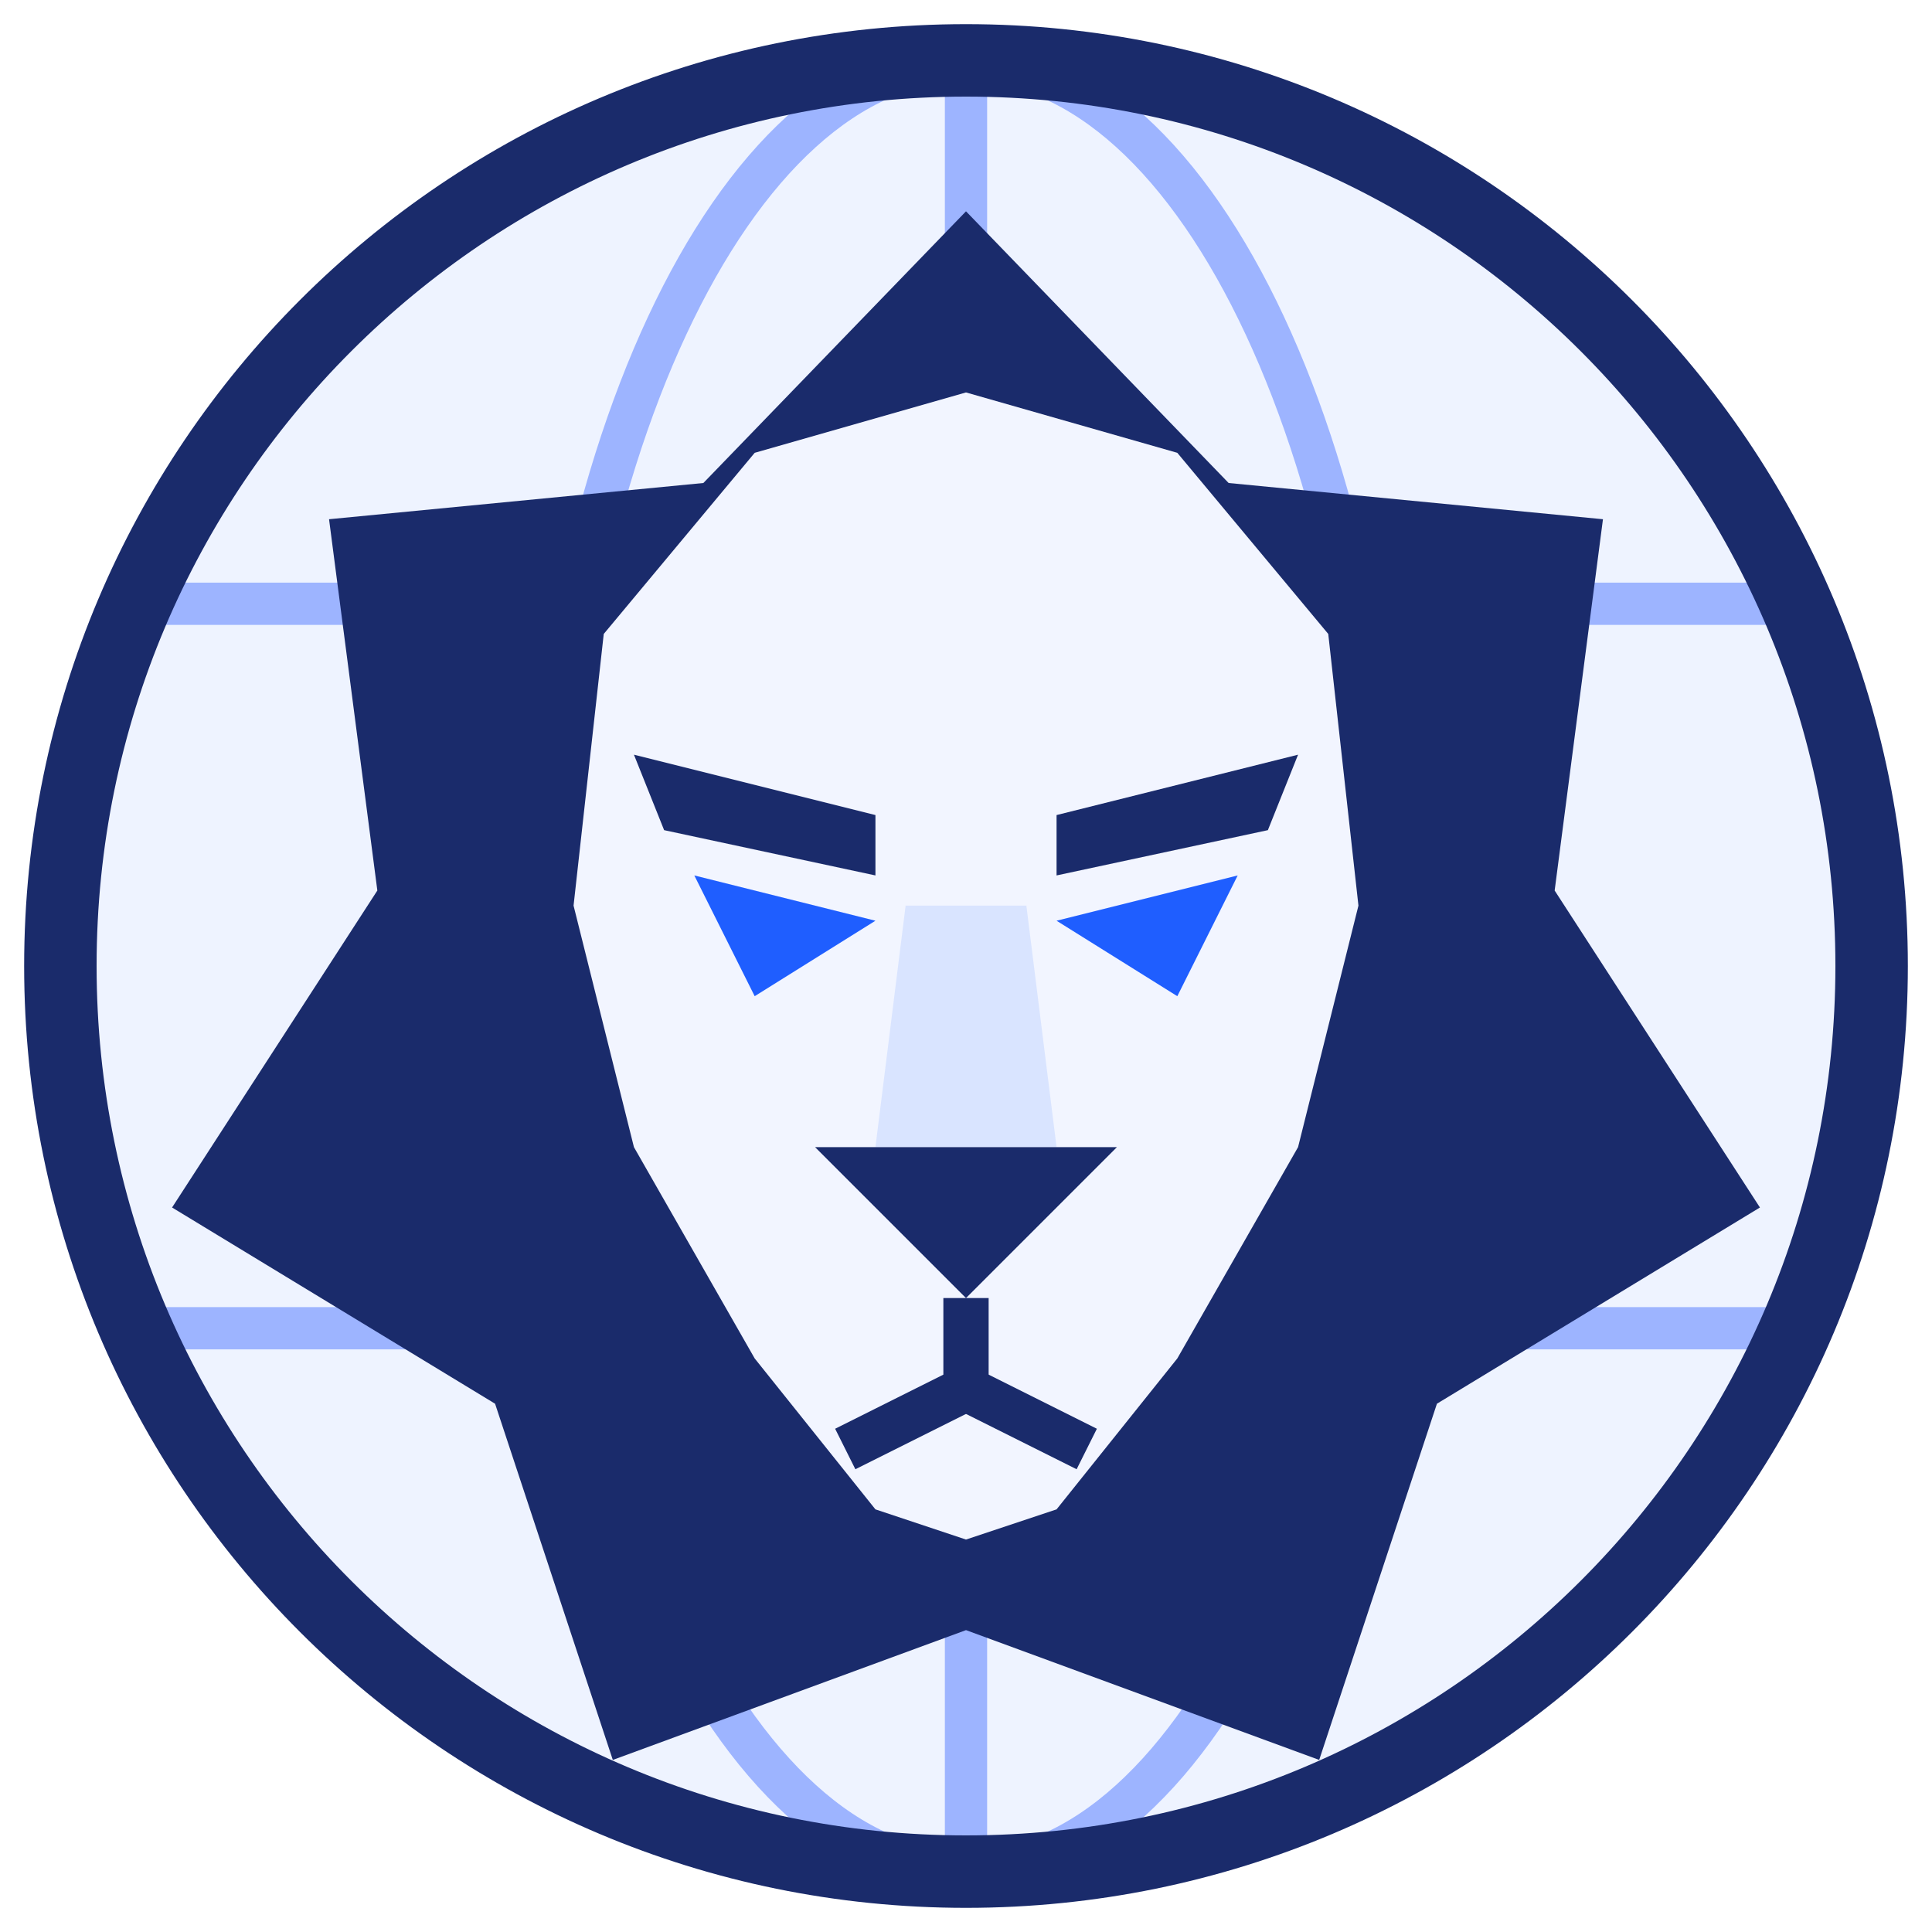
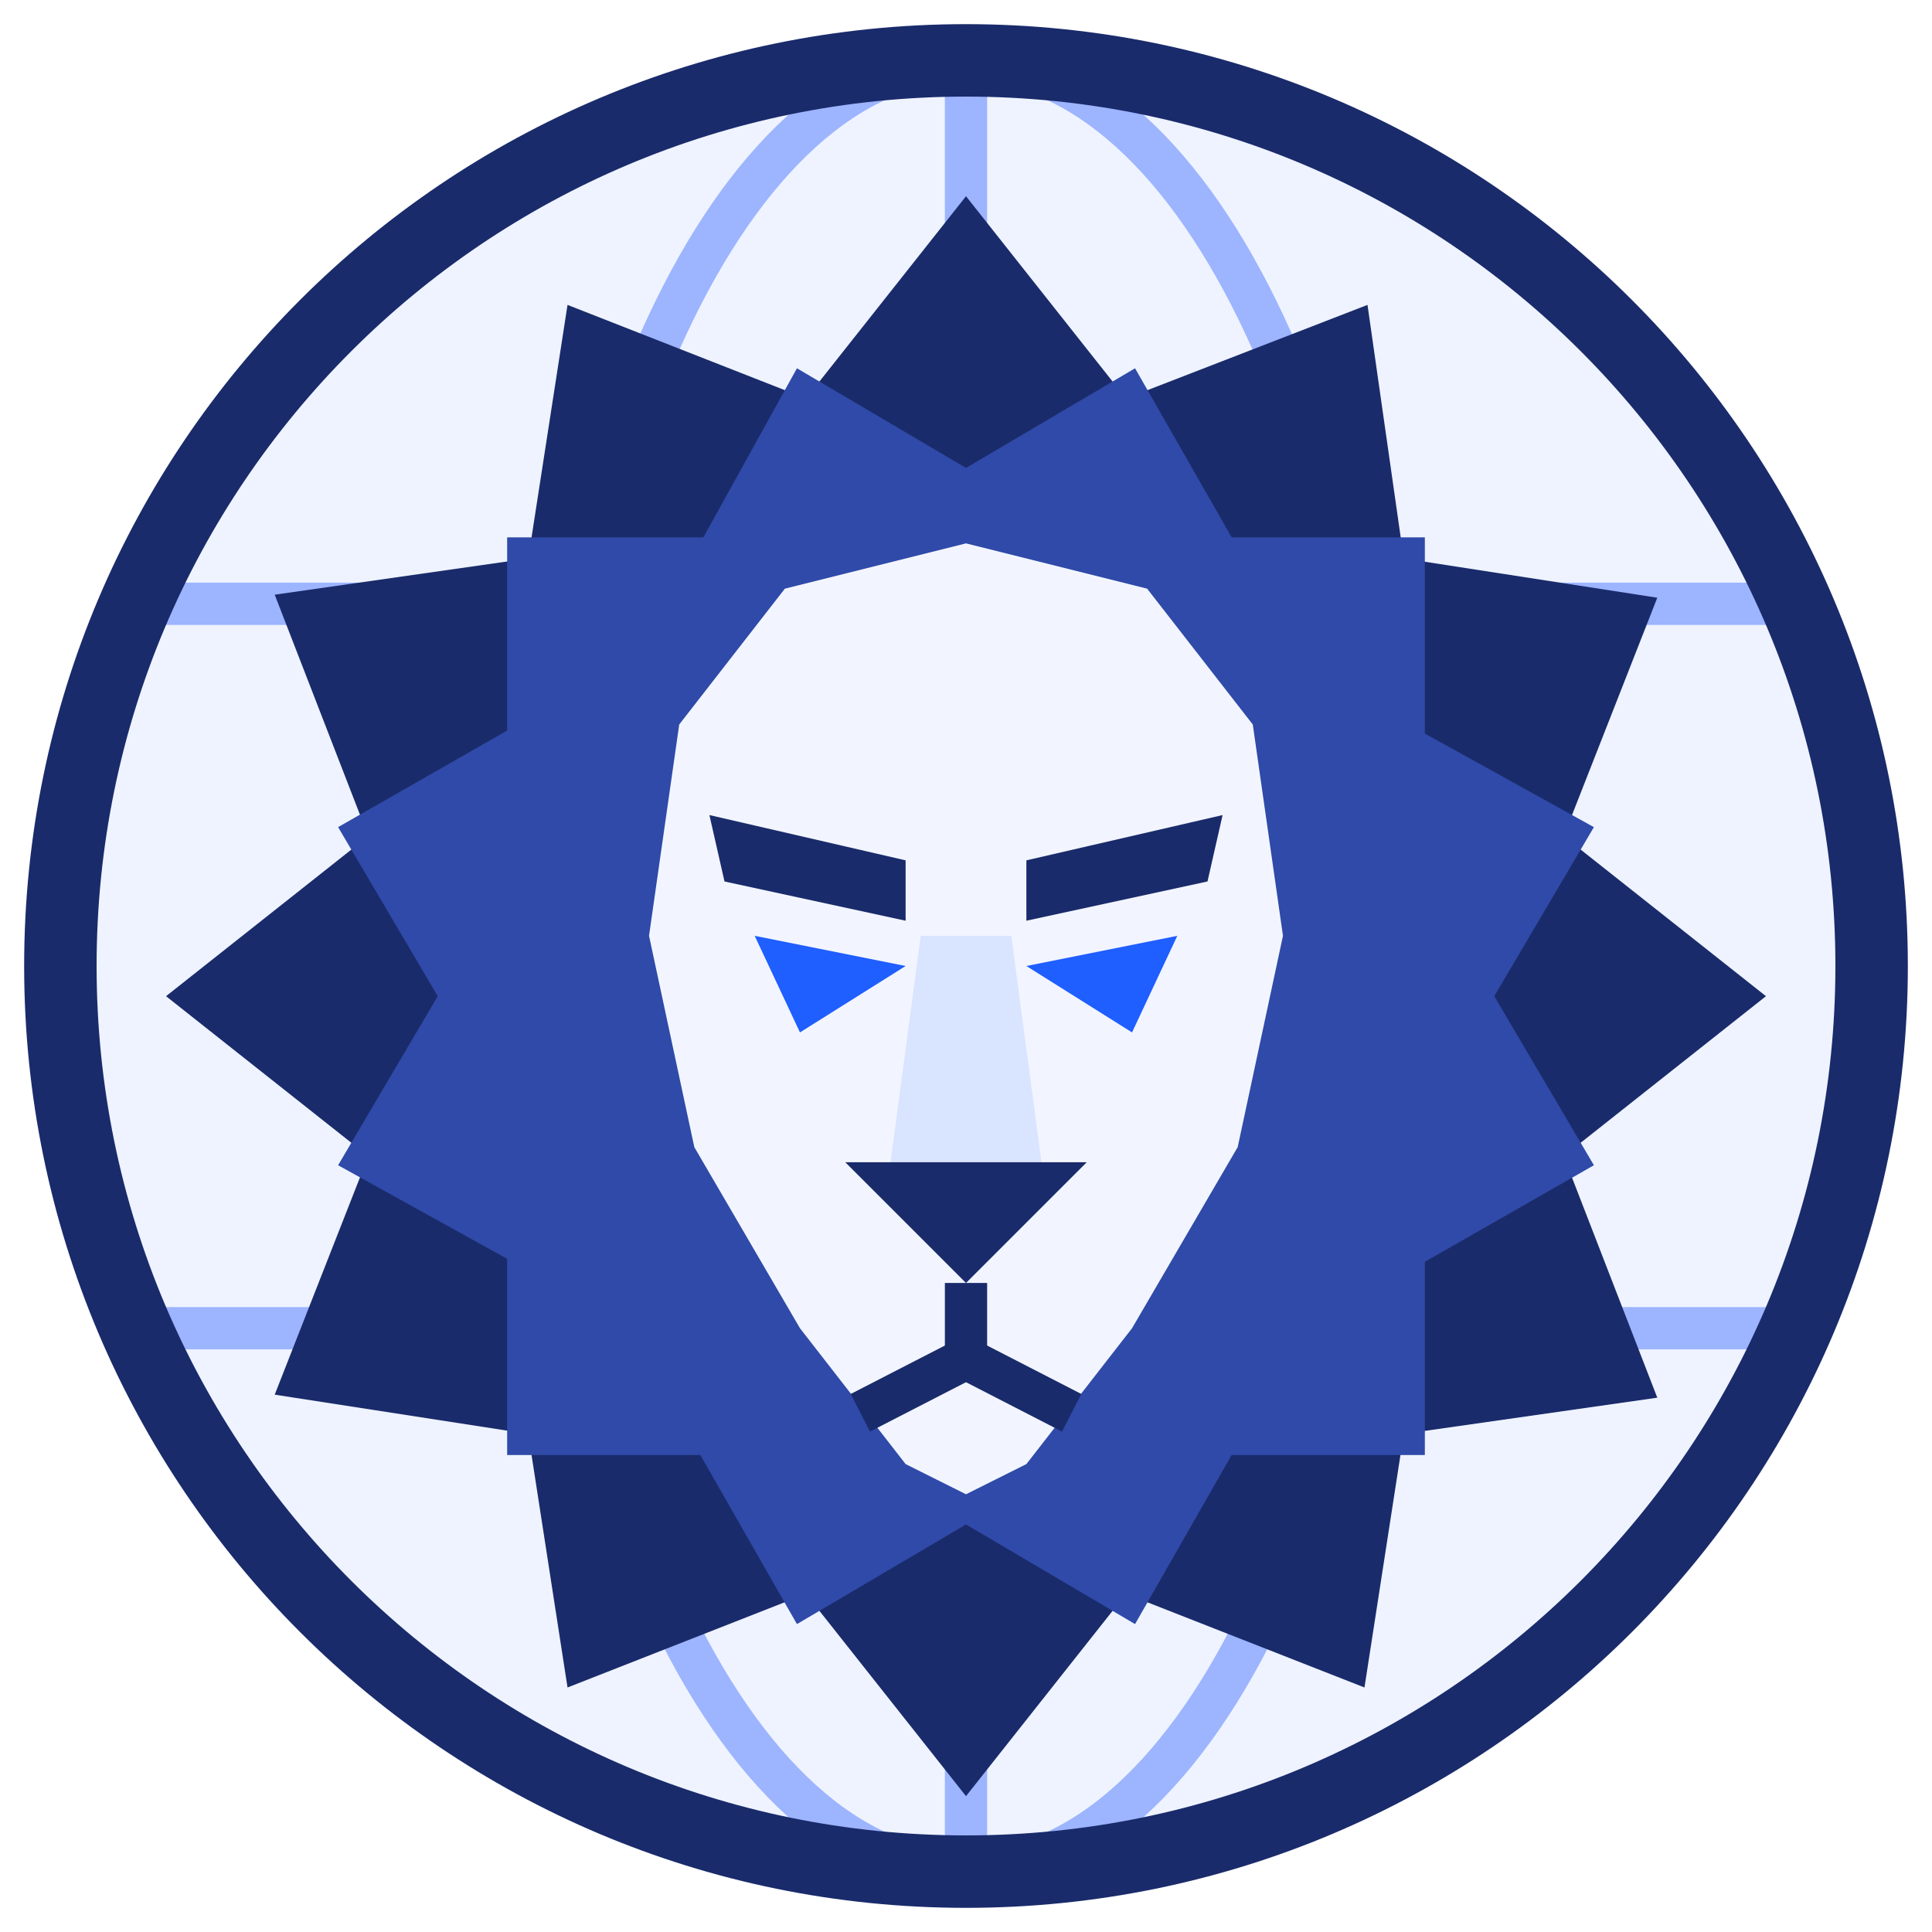
<svg xmlns="http://www.w3.org/2000/svg" viewBox="0 0 64 64" width="64" height="64">
  <defs>
    <clipPath id="c">
      <circle cx="32" cy="32" r="30" />
    </clipPath>
  </defs>
  <circle cx="32" cy="32" r="30" fill="#eef3ff" />
  <g clip-path="url(#c)" fill="none" stroke="#9db4ff" stroke-width="1.4">
    <ellipse cx="32" cy="32" rx="14" ry="30" />
    <line x1="32" y1="2" x2="32" y2="62" />
    <line x1="2" y1="20" x2="62" y2="20" />
    <line x1="2" y1="44" x2="62" y2="44" />
  </g>
  <circle cx="32" cy="32" r="30" fill="none" stroke="#1a2b6b" stroke-width="2.4" />
-   <polygon fill="#1a2b6b" points="32.0,7.0 23.3,16.0 10.9,17.2 12.5,29.5 5.7,40.0 16.4,46.5 20.3,58.3 32.0,54.0 43.7,58.3 47.6,46.5 58.3,40.0 51.5,29.5 53.1,17.2 40.7,16.0" />
-   <polygon fill="#f2f5ff" points="32.0,13.0 25.0,15.0 20.0,21.0 19.0,30.0 21.0,38.0 25.0,45.0 29.0,50.0 32.0,51.0 32.0,51.0 35.0,50.0 39.0,45.0 43.0,38.0 45.0,30.0 44.0,21.0 39.0,15.0 32.0,13.0" />
-   <polygon fill="#1a2b6b" points="21,25 29,27 29,29 22,27.5" />
-   <polygon fill="#1a2b6b" points="43,25 35,27 35,29 42,27.5" />
-   <polygon fill="#1f5eff" points="23,29 29,30.5 25,33" />
-   <polygon fill="#1f5eff" points="41,29 35,30.5 39,33" />
-   <polygon fill="#d9e4ff" points="30,30 34,30 35,38 29,38" />
-   <polygon fill="#1a2b6b" points="27,38 37,38 32,43" />
-   <polyline points="32,43 32,46 28,48" fill="none" stroke="#1a2b6b" stroke-width="1.5" stroke-linejoin="round" />
-   <polyline points="32,46 36,48" fill="none" stroke="#1a2b6b" stroke-width="1.5" />
+   <g clip-path="url(#c)">
+     <polygon fill="#1a2b6b" points="32.0,6.5 26.7,13.2 18.8,10.1 17.5,18.5 9.1,19.7 12.2,27.7 5.5,33.0 12.2,38.3 9.1,46.2 17.5,47.5 18.8,55.9 26.7,52.8 32.0,59.5 37.3,52.8 45.2,55.9 46.5,47.5 54.9,46.3 51.8,38.3 58.5,33.0 51.8,27.7 54.9,19.8 46.5,18.5 45.3,10.1 37.3,13.2" />
+     <polygon fill="#2f4aa8" points="26.4,12.2 23.3,17.8 16.8,17.8 16.8,24.2 11.2,27.4 14.5,33.0 11.2,38.6 16.8,41.7 16.8,48.2 23.2,48.2 26.4,53.8 32.0,50.5 37.6,53.8 40.8,48.2 47.2,48.2 47.2,41.8 52.8,38.6 49.5,33.0 52.8,27.4 47.2,24.3 47.2,17.8 40.8,17.8 37.6,12.2 32.0,15.5" />
+   </g>
+   <polygon fill="#f2f5ff" points="32.0,18.0 26.0,19.5 22.5,24.0 21.5,31.0 23.0,38.0 26.5,44.0 30.0,48.5 32.0,49.5 32.0,49.5 34.0,48.5 37.5,44.0 41.0,38.0 42.5,31.0 41.5,24.0 38.0,19.5 32.0,18.0" />
+   <polygon fill="#1a2b6b" points="23.5,27 30,28.5 30,30.5 24,29.2" />
+   <polygon fill="#1a2b6b" points="40.5,27 34,28.5 34,30.5 40,29.2" />
+   <polygon fill="#1f5eff" points="25,31 30,32 26.5,34.2" />
+   <polygon fill="#1f5eff" points="39,31 34,32 37.5,34.2" />
+   <polygon fill="#d9e4ff" points="30.5,31 33.5,31 34.5,38.5 29.5,38.5" />
+   <polygon fill="#1a2b6b" points="28,38.5 36,38.5 32,42.5" />
+   <polyline points="32,42.5 32,45 28.5,46.8" fill="none" stroke="#1a2b6b" stroke-width="1.4" stroke-linejoin="round" />
+   <polyline points="32,45 35.5,46.8" fill="none" stroke="#1a2b6b" stroke-width="1.4" />
</svg>
